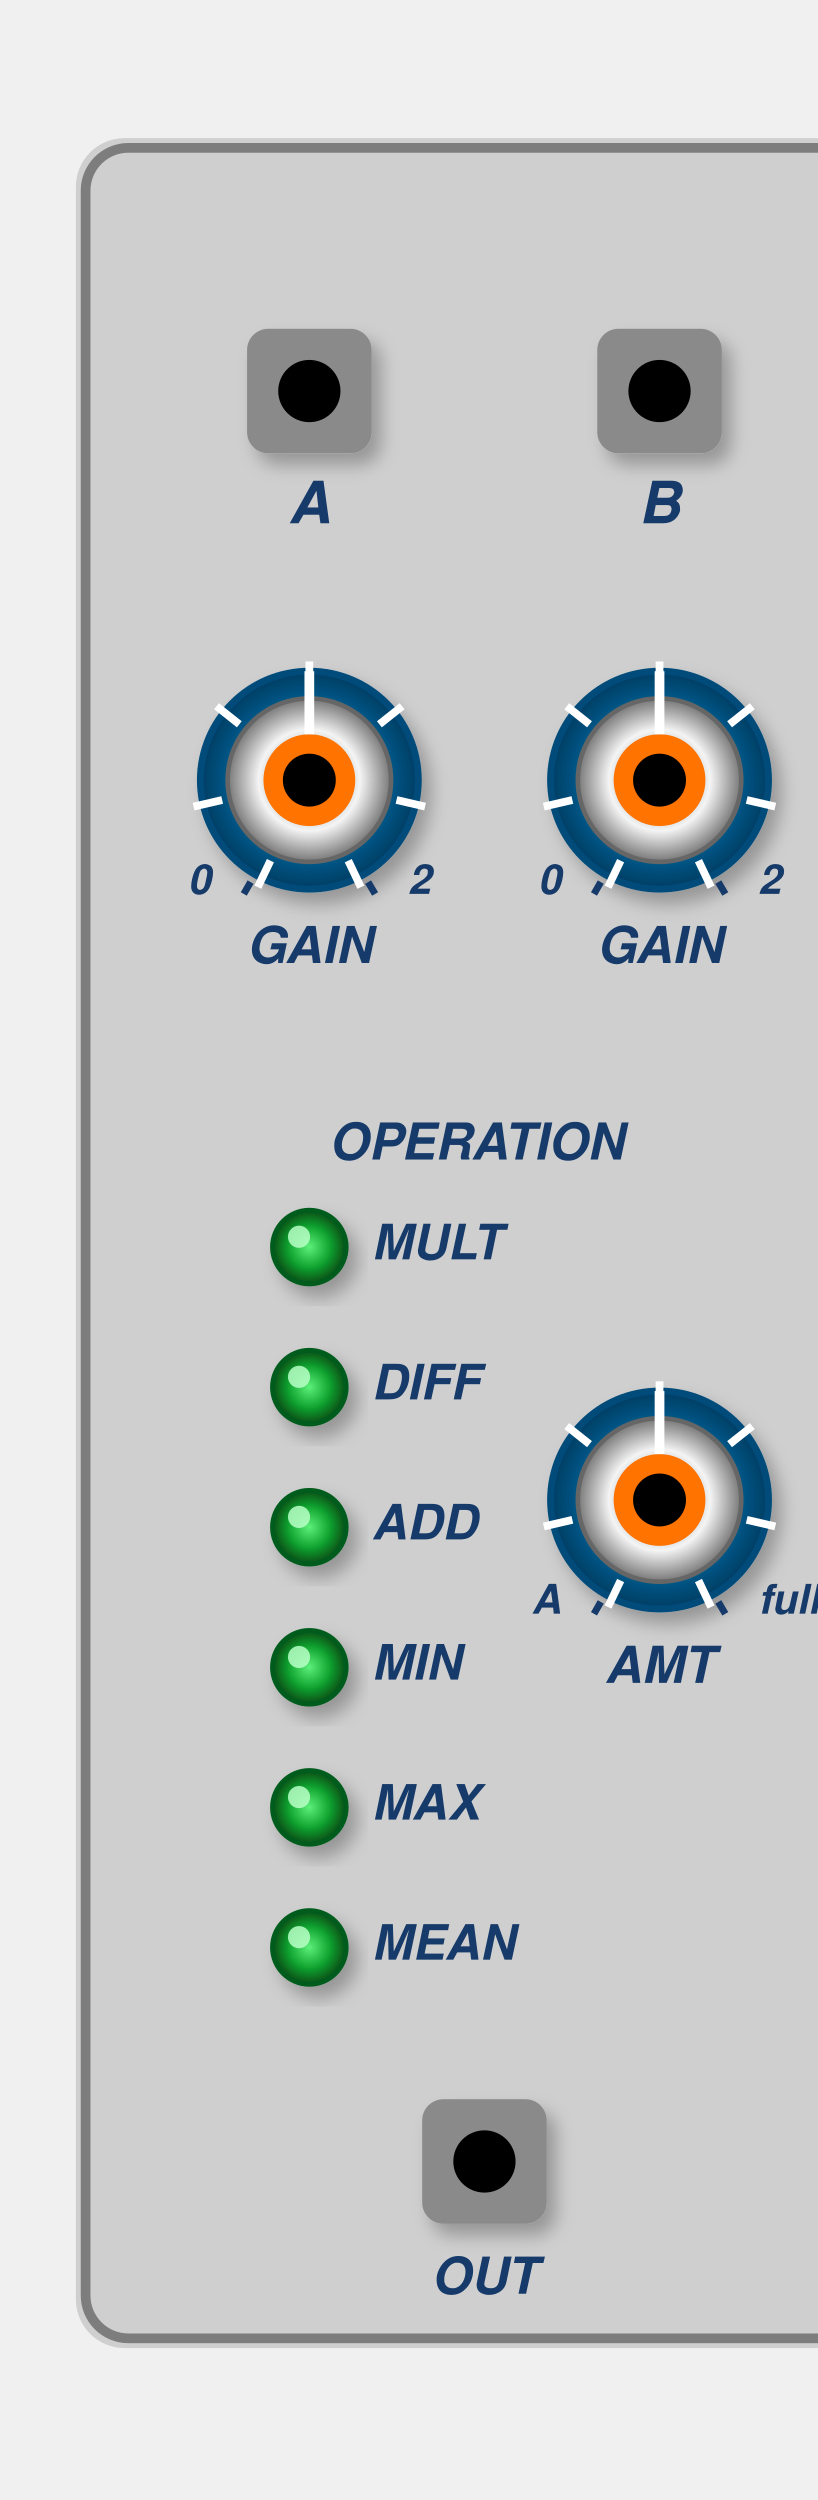
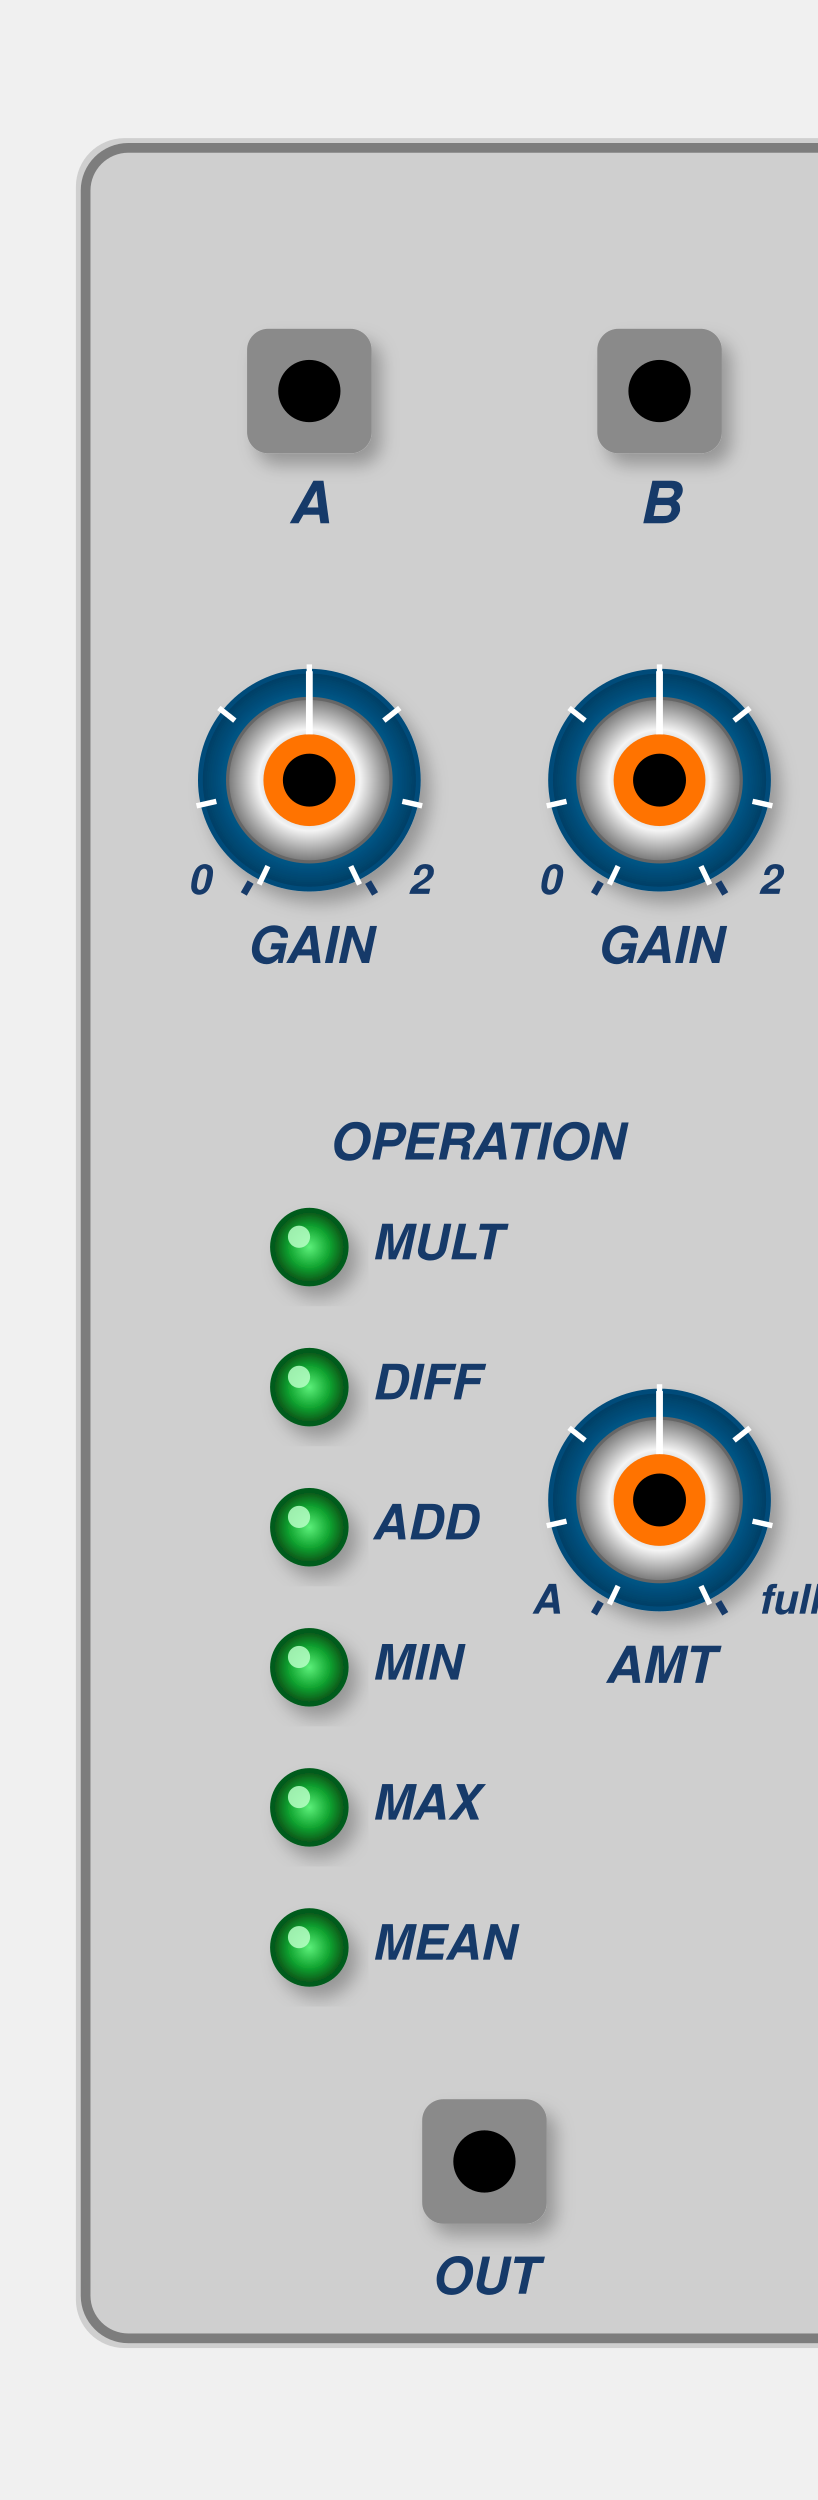
<svg xmlns="http://www.w3.org/2000/svg" width="42mm" height="128.5mm" viewBox="0 0 42 128.5" font-family="Arial Narrow, Helvetica, Arial, sans-serif">
  <defs>
    <filter id="softShadow" x="-30%" y="-30%" width="160%" height="160%">
      <feDropShadow dx="0.473" dy="0.592" stdDeviation="0.473" flood-color="#000" flood-opacity=".28" />
    </filter>
    <radialGradient id="blueRing">
      <stop offset="0" stop-color="#1688cc" />
      <stop offset="0.55" stop-color="#006da8" />
      <stop offset="1" stop-color="#003d62" />
    </radialGradient>
    <radialGradient id="blueDial">
      <stop offset="0" stop-color="#1d79b7" />
      <stop offset="0.6" stop-color="#00639a" />
      <stop offset="1" stop-color="#00456e" />
    </radialGradient>
    <radialGradient id="knobCap">
      <stop offset="0" stop-color="#f8f8f8" />
      <stop offset="0.4" stop-color="#bfc3c5" />
      <stop offset="0.62" stop-color="#f4f4f4" />
      <stop offset="1" stop-color="#777777" />
    </radialGradient>
    <radialGradient id="redLed">
      <stop offset="0" stop-color="#ff4a4a" />
      <stop offset="0.55" stop-color="#d00000" />
      <stop offset="1" stop-color="#650000" />
    </radialGradient>
    <radialGradient id="greenLed">
      <stop offset="0" stop-color="#5cf07a" />
      <stop offset="0.55" stop-color="#12a531" />
      <stop offset="1" stop-color="#054d15" />
    </radialGradient>
    <radialGradient id="orangeLed">
      <stop offset="0" stop-color="#ffbf5c" />
      <stop offset="0.55" stop-color="#ef7d00" />
      <stop offset="1" stop-color="#7a3a00" />
    </radialGradient>
  </defs>
  <g transform="translate(3.9 7.0994)">
    <rect x="0" y="0" width="42" height="113.591" rx="2.5" fill="#cfcfcf" />
    <rect x="0.5" y="0.5" width="41" height="112.591" rx="2.2" fill="none" stroke="#7d7d7d" stroke-width="0.5" />
    <g data-wcoast-port="aIn" data-wcoast-cx="12" data-wcoast-cy="13">
      <rect x="8.80" y="9.80" width="6.40" height="6.40" rx="1.09" fill="#8a8a8a" data-wcoast-role="jackbody" filter="url(#softShadow)" />
      <circle cx="12" cy="13" r="1.6" fill="#000000" data-wcoast-role="jackhole" />
    </g>
    <text x="12" y="19.8" font-size="3.006" font-weight="700" font-style="italic" fill="#163a69" text-anchor="middle" font-family="Arial Narrow, Helvetica, Arial, sans-serif">A</text>
    <g data-wcoast-port="bIn" data-wcoast-cx="30" data-wcoast-cy="13">
      <rect x="26.80" y="9.80" width="6.40" height="6.40" rx="1.09" fill="#8a8a8a" data-wcoast-role="jackbody" filter="url(#softShadow)" />
      <circle cx="30" cy="13" r="1.6" fill="#000000" data-wcoast-role="jackhole" />
    </g>
    <text x="30" y="19.8" font-size="3.006" font-weight="700" font-style="italic" fill="#163a69" text-anchor="middle" font-family="Arial Narrow, Helvetica, Arial, sans-serif">B</text>
    <text x="6.925" y="38.846" font-size="2.106" font-weight="700" font-style="italic" fill="#163a69" text-anchor="end" font-family="Arial Narrow, Helvetica, Arial, sans-serif">0</text>
    <text x="17.075" y="38.846" font-size="2.106" font-weight="700" font-style="italic" fill="#163a69" text-anchor="start" font-family="Arial Narrow, Helvetica, Arial, sans-serif">2</text>
    <g data-wcoast-param="gainA" data-wcoast-cx="12" data-wcoast-cy="33" data-wcoast-angle-min="-150" data-wcoast-angle-max="150" data-wcoast-port="gainACv" data-wcoast-depth="gainADepth" data-wcoast-av="off">
-       <circle cx="12" cy="33" r="5.6" fill="url(#blueRing)" stroke="#004b7a" stroke-width="0.355" filter="url(#softShadow)" />
-       <circle cx="12" cy="33" r="4.2" fill="url(#knobCap)" stroke="#666666" stroke-width="0.237" />
+       <circle cx="12" cy="33" r="5.6" fill="url(#blueRing)" stroke="#004b7a" stroke-width="0.247" filter="url(#softShadow)" />
+       <circle cx="12" cy="33" r="4.2" fill="url(#knobCap)" stroke="#666666" stroke-width="0.165" />
      <line x1="8.98" y1="38.24" x2="8.63" y2="38.85" stroke="#163a69" stroke-width="0.355" />
      <line x1="15.02" y1="38.24" x2="15.38" y2="38.85" stroke="#163a69" stroke-width="0.355" />
      <circle cx="12" cy="33" r="2.36" fill="#ff7300" />
      <circle cx="12" cy="33" r="1.36" fill="#000000" data-wcoast-role="jackhole" />
      <g data-wcoast-role="indicator">
-         <line x1="12.00" y1="26.90" x2="12.00" y2="28.40" stroke="#ffffff" stroke-width="0.4" />
-         <line x1="16.77" y1="29.20" x2="15.60" y2="30.13" stroke="#ffffff" stroke-width="0.4" />
-         <line x1="17.95" y1="34.36" x2="16.48" y2="34.02" stroke="#ffffff" stroke-width="0.4" />
-         <line x1="14.65" y1="38.50" x2="14.00" y2="37.14" stroke="#ffffff" stroke-width="0.4" />
-         <line x1="9.35" y1="38.50" x2="10.00" y2="37.14" stroke="#ffffff" stroke-width="0.4" />
-         <line x1="6.05" y1="34.36" x2="7.52" y2="34.02" stroke="#ffffff" stroke-width="0.4" />
-         <line x1="7.23" y1="29.20" x2="8.40" y2="30.13" stroke="#ffffff" stroke-width="0.4" />
-         <line x1="12" y1="30.64" x2="12" y2="27.40" stroke="#ffffff" stroke-width="0.5" />
+         <line x1="12.00" y1="27.05" x2="12.00" y2="28.10" stroke="#ffffff" stroke-width="0.278" />
+         <line x1="16.65" y1="29.29" x2="15.83" y2="29.94" stroke="#ffffff" stroke-width="0.278" />
+         <line x1="17.80" y1="34.32" x2="16.78" y2="34.09" stroke="#ffffff" stroke-width="0.278" />
+         <line x1="14.58" y1="38.36" x2="14.13" y2="37.42" stroke="#ffffff" stroke-width="0.278" />
+         <line x1="9.42" y1="38.36" x2="9.87" y2="37.42" stroke="#ffffff" stroke-width="0.278" />
+         <line x1="6.20" y1="34.32" x2="7.22" y2="34.09" stroke="#ffffff" stroke-width="0.278" />
+         <line x1="7.35" y1="29.29" x2="8.17" y2="29.94" stroke="#ffffff" stroke-width="0.278" />
+         <line x1="12" y1="30.64" x2="12" y2="27.40" stroke="#ffffff" stroke-width="0.348" />
      </g>
    </g>
    <text x="12" y="42.4" font-size="2.606" font-weight="700" font-style="italic" fill="#163a69" text-anchor="middle" font-family="Arial Narrow, Helvetica, Arial, sans-serif">GAIN</text>
    <text x="24.925" y="38.846" font-size="2.106" font-weight="700" font-style="italic" fill="#163a69" text-anchor="end" font-family="Arial Narrow, Helvetica, Arial, sans-serif">0</text>
    <text x="35.075" y="38.846" font-size="2.106" font-weight="700" font-style="italic" fill="#163a69" text-anchor="start" font-family="Arial Narrow, Helvetica, Arial, sans-serif">2</text>
    <g data-wcoast-param="gainB" data-wcoast-cx="30" data-wcoast-cy="33" data-wcoast-angle-min="-150" data-wcoast-angle-max="150" data-wcoast-port="gainBCv" data-wcoast-depth="gainBDepth" data-wcoast-av="off">
-       <circle cx="30" cy="33" r="5.6" fill="url(#blueRing)" stroke="#004b7a" stroke-width="0.355" filter="url(#softShadow)" />
-       <circle cx="30" cy="33" r="4.2" fill="url(#knobCap)" stroke="#666666" stroke-width="0.237" />
+       <circle cx="30" cy="33" r="5.6" fill="url(#blueRing)" stroke="#004b7a" stroke-width="0.247" filter="url(#softShadow)" />
+       <circle cx="30" cy="33" r="4.2" fill="url(#knobCap)" stroke="#666666" stroke-width="0.165" />
      <line x1="26.98" y1="38.24" x2="26.63" y2="38.85" stroke="#163a69" stroke-width="0.355" />
      <line x1="33.02" y1="38.24" x2="33.38" y2="38.85" stroke="#163a69" stroke-width="0.355" />
      <circle cx="30" cy="33" r="2.36" fill="#ff7300" />
      <circle cx="30" cy="33" r="1.36" fill="#000000" data-wcoast-role="jackhole" />
      <g data-wcoast-role="indicator">
-         <line x1="30.00" y1="26.90" x2="30.00" y2="28.40" stroke="#ffffff" stroke-width="0.4" />
-         <line x1="34.77" y1="29.20" x2="33.60" y2="30.13" stroke="#ffffff" stroke-width="0.4" />
-         <line x1="35.95" y1="34.36" x2="34.48" y2="34.02" stroke="#ffffff" stroke-width="0.4" />
-         <line x1="32.65" y1="38.50" x2="32.00" y2="37.14" stroke="#ffffff" stroke-width="0.4" />
-         <line x1="27.35" y1="38.50" x2="28.00" y2="37.14" stroke="#ffffff" stroke-width="0.4" />
-         <line x1="24.05" y1="34.36" x2="25.52" y2="34.02" stroke="#ffffff" stroke-width="0.4" />
-         <line x1="25.23" y1="29.20" x2="26.40" y2="30.13" stroke="#ffffff" stroke-width="0.4" />
-         <line x1="30" y1="30.64" x2="30" y2="27.40" stroke="#ffffff" stroke-width="0.5" />
+         <line x1="30.00" y1="27.05" x2="30.00" y2="28.10" stroke="#ffffff" stroke-width="0.278" />
+         <line x1="34.65" y1="29.29" x2="33.83" y2="29.94" stroke="#ffffff" stroke-width="0.278" />
+         <line x1="35.80" y1="34.32" x2="34.78" y2="34.09" stroke="#ffffff" stroke-width="0.278" />
+         <line x1="32.58" y1="38.36" x2="32.13" y2="37.42" stroke="#ffffff" stroke-width="0.278" />
+         <line x1="27.42" y1="38.36" x2="27.87" y2="37.42" stroke="#ffffff" stroke-width="0.278" />
+         <line x1="24.20" y1="34.32" x2="25.22" y2="34.09" stroke="#ffffff" stroke-width="0.278" />
+         <line x1="25.35" y1="29.29" x2="26.17" y2="29.94" stroke="#ffffff" stroke-width="0.278" />
+         <line x1="30" y1="30.64" x2="30" y2="27.40" stroke="#ffffff" stroke-width="0.348" />
      </g>
    </g>
    <text x="30" y="42.4" font-size="2.606" font-weight="700" font-style="italic" fill="#163a69" text-anchor="middle" font-family="Arial Narrow, Helvetica, Arial, sans-serif">GAIN</text>
    <text x="13" y="52.5" font-size="2.606" font-weight="700" font-style="italic" fill="#163a69" text-anchor="start" font-family="Arial Narrow, Helvetica, Arial, sans-serif">OPERATION</text>
    <g data-wcoast-param="op">
      <circle cx="12" cy="57" r="1.9" fill="url(#greenLed)" stroke="#005c1e" stroke-width="0.237" filter="url(#softShadow)" data-wcoast-role="step-indicator" data-wcoast-step="mult" data-wcoast-led="green" />
      <circle cx="11.47" cy="56.47" r="0.57" fill="#b7ffc6" opacity="0.85" data-wcoast-role="led-gloss" pointer-events="none" />
      <text x="15.2" y="57.63" font-size="2.506" font-weight="700" font-style="italic" fill="#163a69" text-anchor="start" font-family="Arial Narrow, Helvetica, Arial, sans-serif">MULT</text>
      <circle cx="12" cy="64.2" r="1.9" fill="url(#greenLed)" stroke="#005c1e" stroke-width="0.237" filter="url(#softShadow)" data-wcoast-role="step-indicator" data-wcoast-step="diff" data-wcoast-led="green" />
      <circle cx="11.47" cy="63.67" r="0.57" fill="#b7ffc6" opacity="0.85" data-wcoast-role="led-gloss" pointer-events="none" />
      <text x="15.2" y="64.83" font-size="2.506" font-weight="700" font-style="italic" fill="#163a69" text-anchor="start" font-family="Arial Narrow, Helvetica, Arial, sans-serif">DIFF</text>
      <circle cx="12" cy="71.4" r="1.9" fill="url(#greenLed)" stroke="#005c1e" stroke-width="0.237" filter="url(#softShadow)" data-wcoast-role="step-indicator" data-wcoast-step="add" data-wcoast-led="green" />
      <circle cx="11.47" cy="70.87" r="0.57" fill="#b7ffc6" opacity="0.85" data-wcoast-role="led-gloss" pointer-events="none" />
      <text x="15.2" y="72.03" font-size="2.506" font-weight="700" font-style="italic" fill="#163a69" text-anchor="start" font-family="Arial Narrow, Helvetica, Arial, sans-serif">ADD</text>
      <circle cx="12" cy="78.6" r="1.9" fill="url(#greenLed)" stroke="#005c1e" stroke-width="0.237" filter="url(#softShadow)" data-wcoast-role="step-indicator" data-wcoast-step="min" data-wcoast-led="green" />
      <circle cx="11.47" cy="78.07" r="0.57" fill="#b7ffc6" opacity="0.85" data-wcoast-role="led-gloss" pointer-events="none" />
      <text x="15.2" y="79.23" font-size="2.506" font-weight="700" font-style="italic" fill="#163a69" text-anchor="start" font-family="Arial Narrow, Helvetica, Arial, sans-serif">MIN</text>
      <circle cx="12" cy="85.8" r="1.9" fill="url(#greenLed)" stroke="#005c1e" stroke-width="0.237" filter="url(#softShadow)" data-wcoast-role="step-indicator" data-wcoast-step="max" data-wcoast-led="green" />
      <circle cx="11.47" cy="85.27" r="0.57" fill="#b7ffc6" opacity="0.85" data-wcoast-role="led-gloss" pointer-events="none" />
      <text x="15.2" y="86.43" font-size="2.506" font-weight="700" font-style="italic" fill="#163a69" text-anchor="start" font-family="Arial Narrow, Helvetica, Arial, sans-serif">MAX</text>
      <circle cx="12" cy="93" r="1.9" fill="url(#greenLed)" stroke="#005c1e" stroke-width="0.237" filter="url(#softShadow)" data-wcoast-role="step-indicator" data-wcoast-step="mean" data-wcoast-led="green" />
      <circle cx="11.47" cy="92.47" r="0.57" fill="#b7ffc6" opacity="0.85" data-wcoast-role="led-gloss" pointer-events="none" />
      <text x="15.2" y="93.63" font-size="2.506" font-weight="700" font-style="italic" fill="#163a69" text-anchor="start" font-family="Arial Narrow, Helvetica, Arial, sans-serif">MEAN</text>
    </g>
    <text x="24.925" y="75.846" font-size="2.106" font-weight="700" font-style="italic" fill="#163a69" text-anchor="end" font-family="Arial Narrow, Helvetica, Arial, sans-serif">A</text>
    <text x="35.075" y="75.846" font-size="2.106" font-weight="700" font-style="italic" fill="#163a69" text-anchor="start" font-family="Arial Narrow, Helvetica, Arial, sans-serif">full</text>
    <g data-wcoast-param="amount" data-wcoast-cx="30" data-wcoast-cy="70" data-wcoast-angle-min="-150" data-wcoast-angle-max="150" data-wcoast-port="amountCv" data-wcoast-depth="amountDepth" data-wcoast-av="off">
-       <circle cx="30" cy="70" r="5.6" fill="url(#blueRing)" stroke="#004b7a" stroke-width="0.355" filter="url(#softShadow)" />
-       <circle cx="30" cy="70" r="4.2" fill="url(#knobCap)" stroke="#666666" stroke-width="0.237" />
+       <circle cx="30" cy="70" r="5.6" fill="url(#blueRing)" stroke="#004b7a" stroke-width="0.247" filter="url(#softShadow)" />
+       <circle cx="30" cy="70" r="4.2" fill="url(#knobCap)" stroke="#666666" stroke-width="0.165" />
      <line x1="26.98" y1="75.24" x2="26.63" y2="75.85" stroke="#163a69" stroke-width="0.355" />
      <line x1="33.02" y1="75.24" x2="33.38" y2="75.85" stroke="#163a69" stroke-width="0.355" />
      <circle cx="30" cy="70" r="2.36" fill="#ff7300" />
      <circle cx="30" cy="70" r="1.36" fill="#000000" data-wcoast-role="jackhole" />
      <g data-wcoast-role="indicator">
-         <line x1="30.00" y1="63.90" x2="30.00" y2="65.40" stroke="#ffffff" stroke-width="0.4" />
-         <line x1="34.77" y1="66.20" x2="33.60" y2="67.13" stroke="#ffffff" stroke-width="0.4" />
-         <line x1="35.95" y1="71.36" x2="34.48" y2="71.02" stroke="#ffffff" stroke-width="0.4" />
-         <line x1="32.65" y1="75.50" x2="32.00" y2="74.14" stroke="#ffffff" stroke-width="0.4" />
-         <line x1="27.35" y1="75.50" x2="28.00" y2="74.14" stroke="#ffffff" stroke-width="0.4" />
-         <line x1="24.05" y1="71.36" x2="25.52" y2="71.02" stroke="#ffffff" stroke-width="0.4" />
-         <line x1="25.23" y1="66.20" x2="26.40" y2="67.13" stroke="#ffffff" stroke-width="0.4" />
-         <line x1="30" y1="67.64" x2="30" y2="64.40" stroke="#ffffff" stroke-width="0.5" />
+         <line x1="30.00" y1="64.05" x2="30.00" y2="65.10" stroke="#ffffff" stroke-width="0.278" />
+         <line x1="34.65" y1="66.29" x2="33.83" y2="66.94" stroke="#ffffff" stroke-width="0.278" />
+         <line x1="35.80" y1="71.32" x2="34.78" y2="71.09" stroke="#ffffff" stroke-width="0.278" />
+         <line x1="32.58" y1="75.36" x2="32.13" y2="74.42" stroke="#ffffff" stroke-width="0.278" />
+         <line x1="27.42" y1="75.36" x2="27.87" y2="74.42" stroke="#ffffff" stroke-width="0.278" />
+         <line x1="24.20" y1="71.32" x2="25.22" y2="71.09" stroke="#ffffff" stroke-width="0.278" />
+         <line x1="25.35" y1="66.29" x2="26.17" y2="66.94" stroke="#ffffff" stroke-width="0.278" />
+         <line x1="30" y1="67.64" x2="30" y2="64.40" stroke="#ffffff" stroke-width="0.348" />
      </g>
    </g>
    <text x="30" y="79.4" font-size="2.606" font-weight="700" font-style="italic" fill="#163a69" text-anchor="middle" font-family="Arial Narrow, Helvetica, Arial, sans-serif">AMT</text>
    <g data-wcoast-port="outImage" data-wcoast-cx="21" data-wcoast-cy="104">
      <rect x="17.80" y="100.80" width="6.40" height="6.40" rx="1.09" fill="#8a8a8a" data-wcoast-role="jackbody" filter="url(#softShadow)" />
      <circle cx="21" cy="104" r="1.6" fill="#000000" data-wcoast-role="jackhole" />
    </g>
    <text x="21" y="110.8" font-size="2.606" font-weight="700" font-style="italic" fill="#163a69" text-anchor="middle" font-family="Arial Narrow, Helvetica, Arial, sans-serif">OUT</text>
  </g>
</svg>
